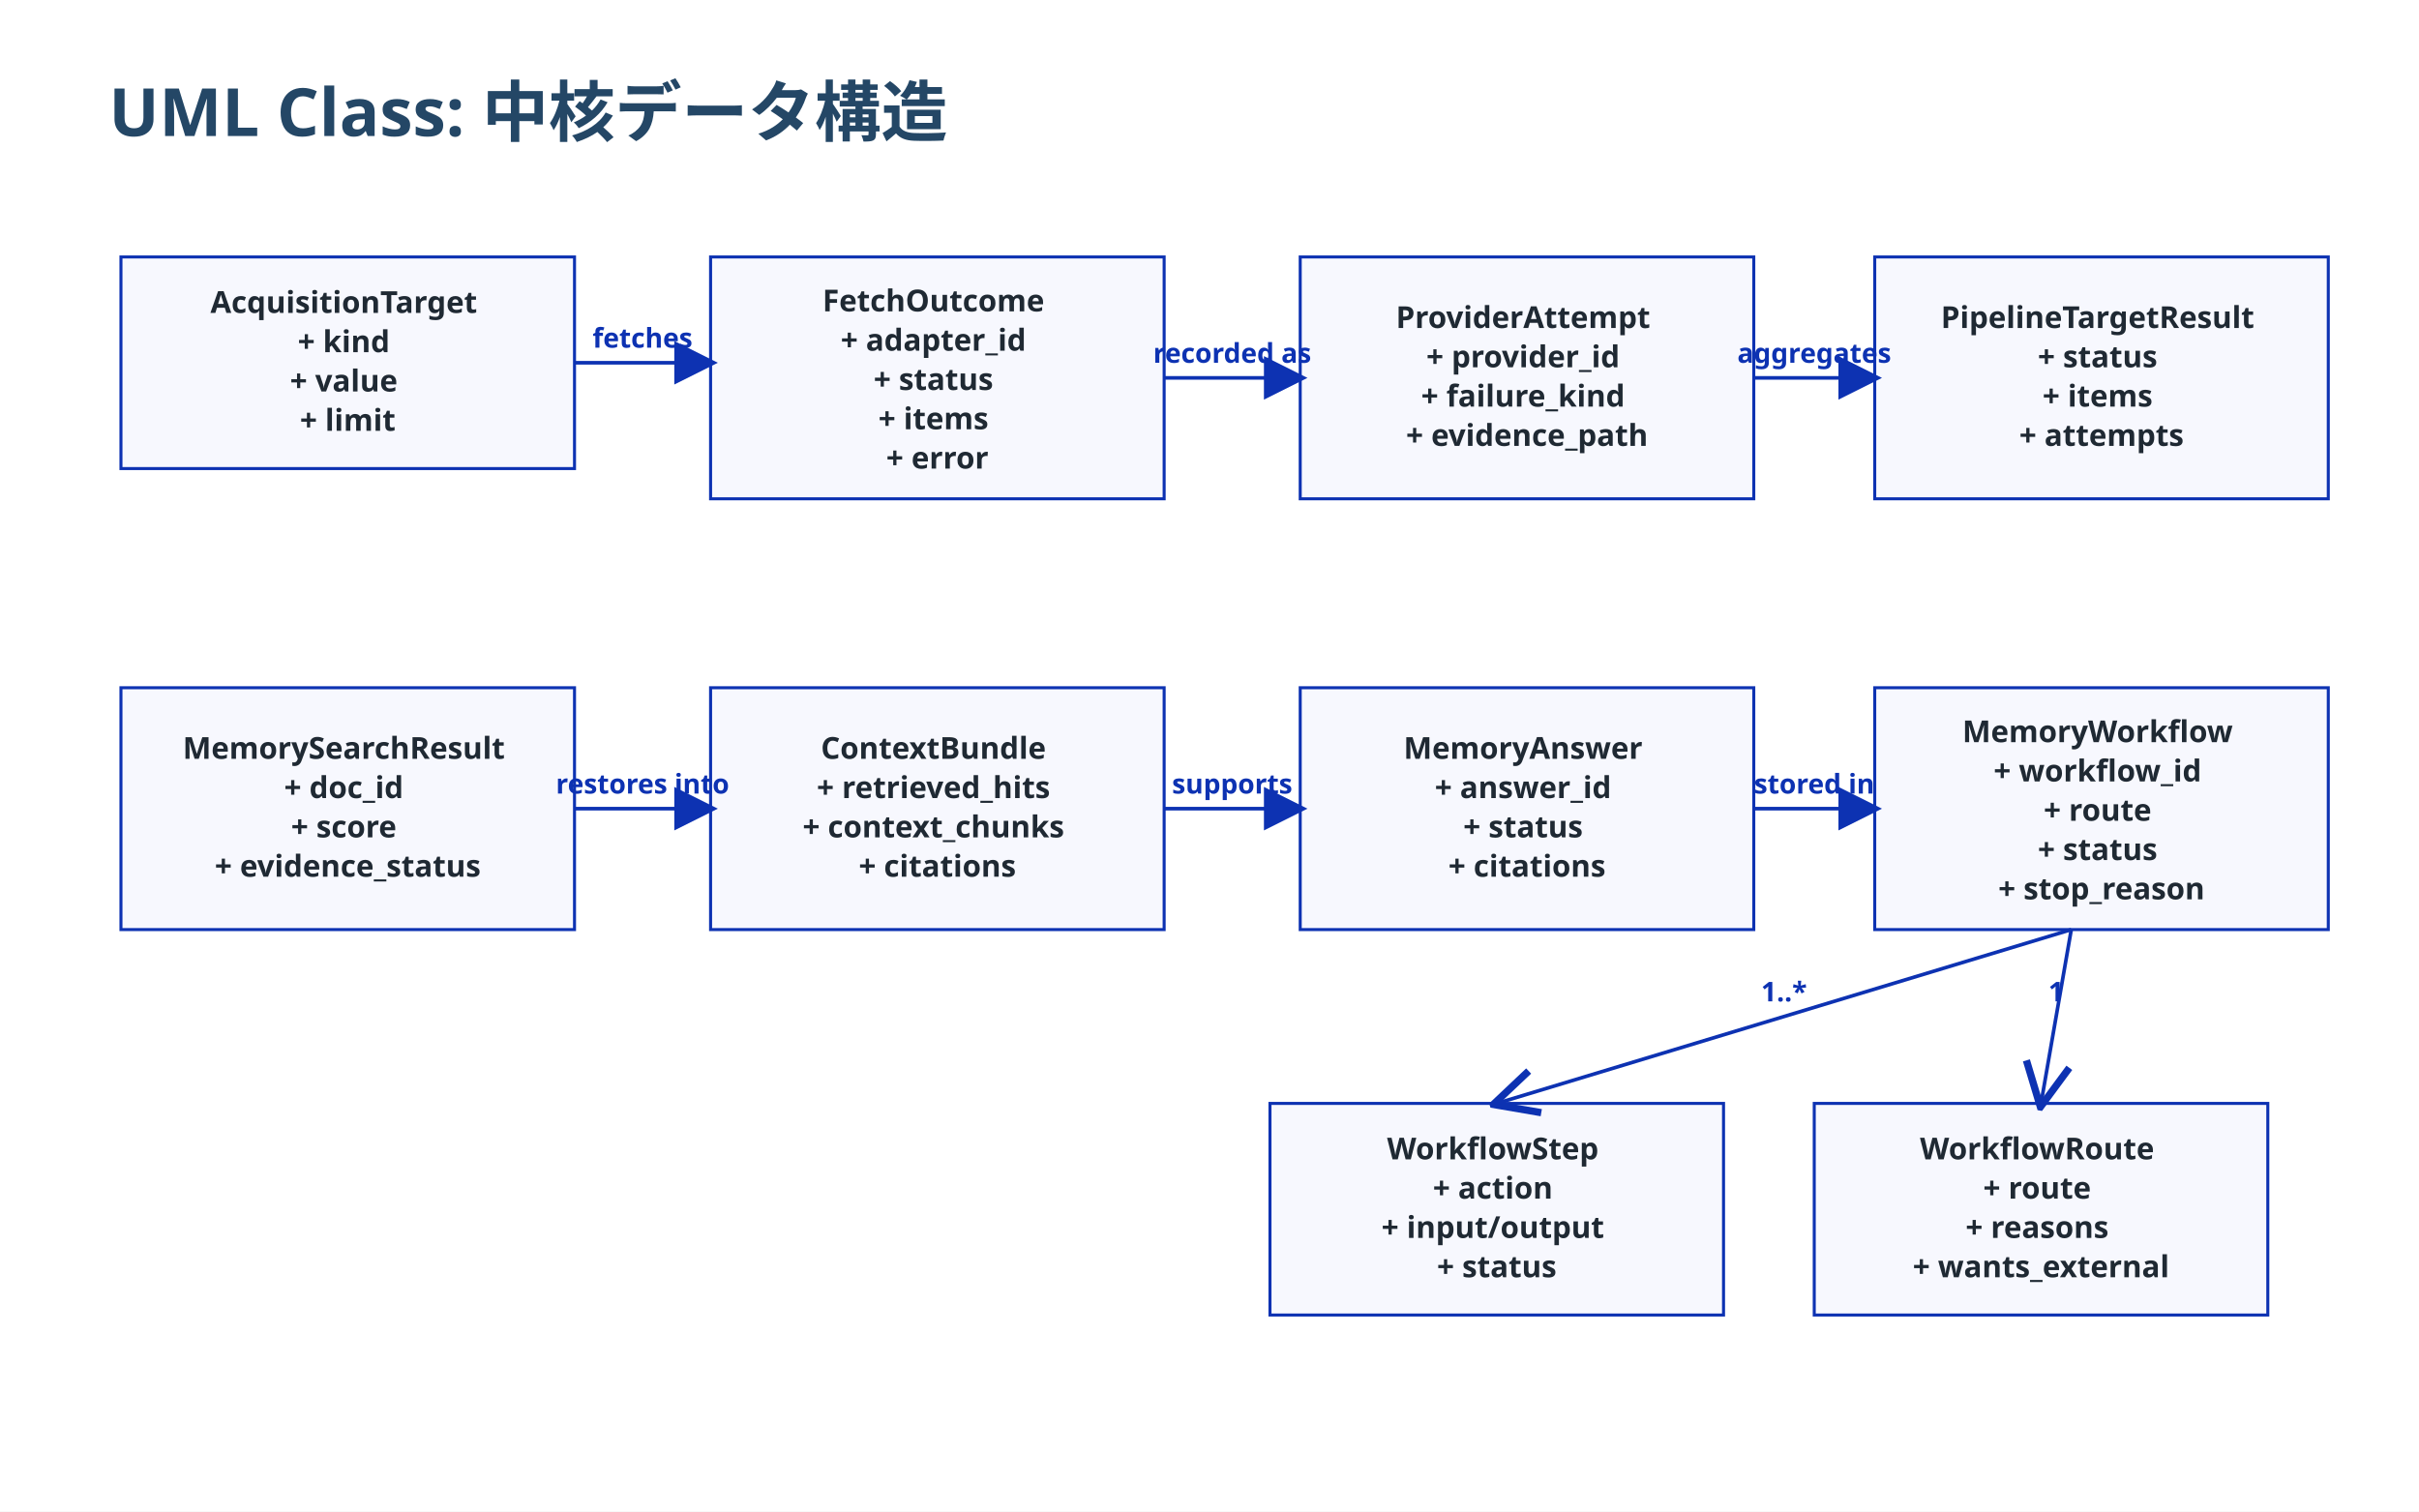
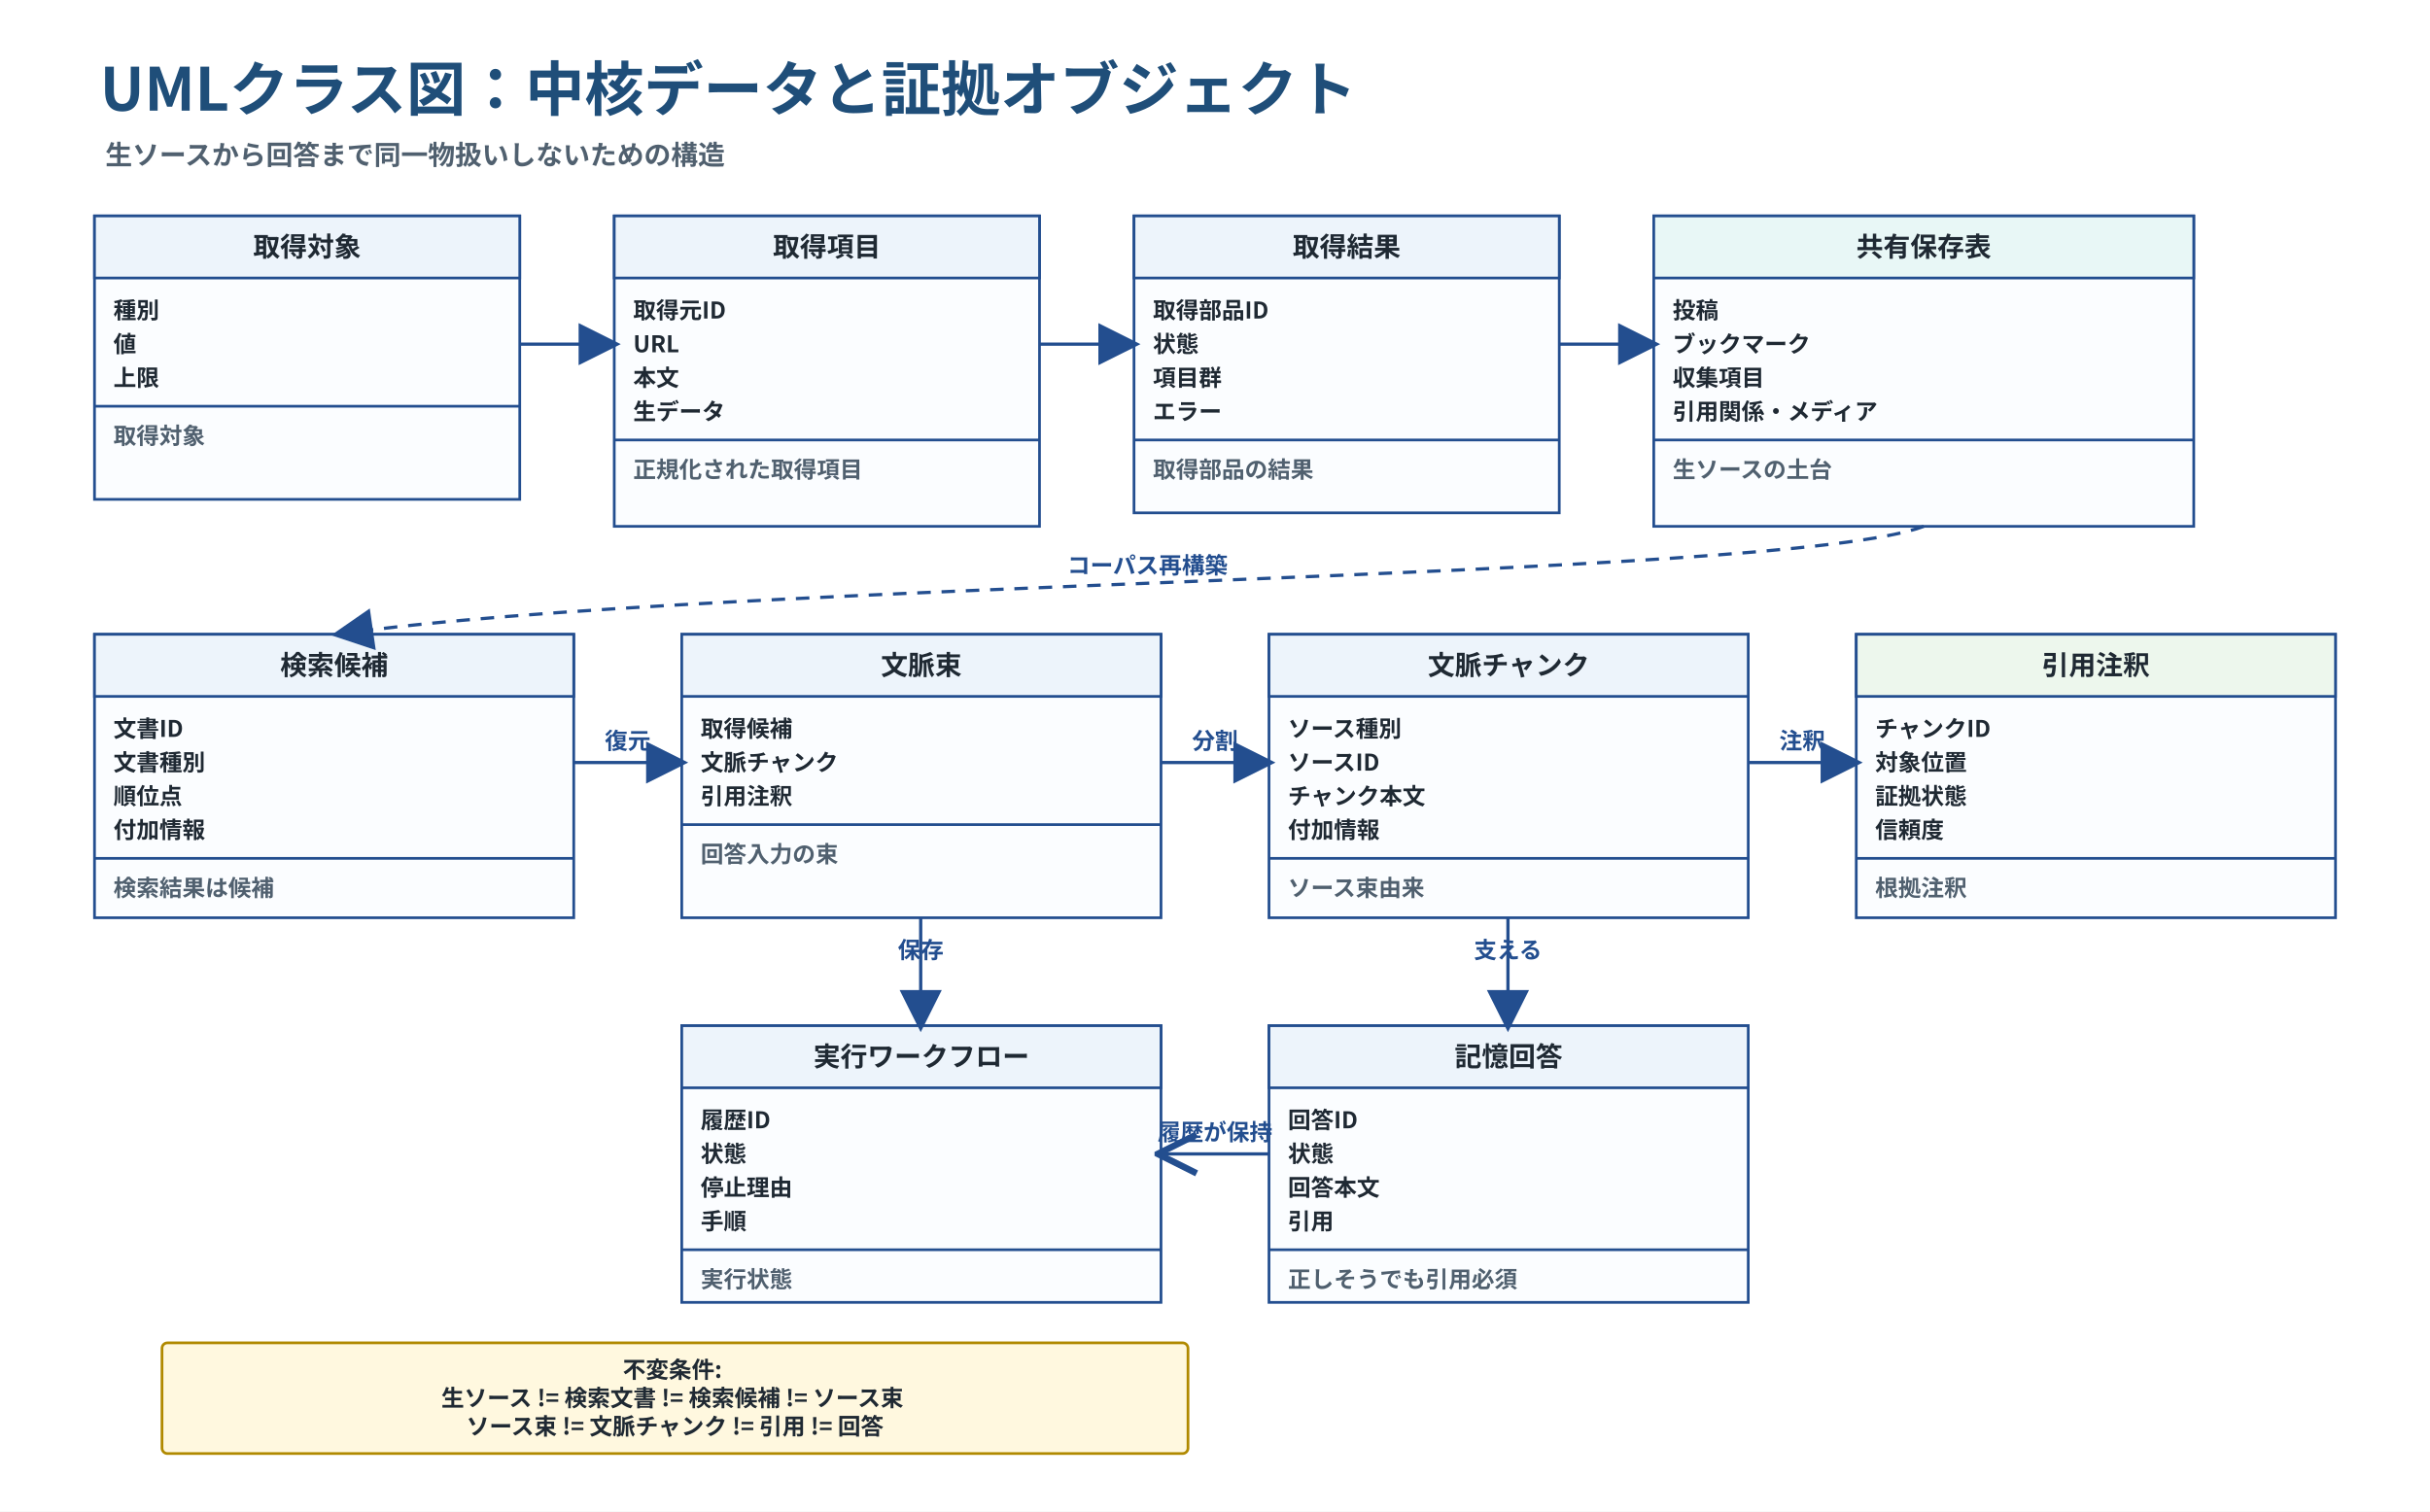
- <svg xmlns="http://www.w3.org/2000/svg" width="1600" height="1000" viewBox="0 0 1600 1000">
+ <svg xmlns="http://www.w3.org/2000/svg" width="1800" height="1120" viewBox="0 0 1800 1120">
  <defs>
-     <marker id="arrow" markerWidth="12" markerHeight="12" refX="10" refY="6" orient="auto">
-       <path d="M0,0 L12,6 L0,12 Z" fill="#0d32b2" />
+     <marker id="arrow" markerWidth="13" markerHeight="13" refX="11" refY="6.5" orient="auto">
+       <path d="M0,0 L13,6.5 L0,13 Z" fill="#234e8f" />
    </marker>
    <marker id="openArrow" markerWidth="14" markerHeight="14" refX="12" refY="7" orient="auto">
-       <path d="M1,1 L13,7 L1,13" fill="none" stroke="#0d32b2" stroke-width="2" />
+       <path d="M1,1 L13,7 L1,13" fill="none" stroke="#234e8f" stroke-width="2" />
    </marker>
    <style>
-     text { font-family: "Yu Gothic", "Meiryo", "Aptos", "Segoe UI", sans-serif; }
+     text { font-family: "Yu Gothic", "Meiryo", "Noto Sans CJK JP", "Aptos", "Segoe UI", sans-serif; }
  </style>
  </defs>
  <rect width="100%" height="100%" fill="#ffffff" />
-   <text x="72" y="90" font-size="44" font-weight="700" text-anchor="start" fill="#244766">
-     <tspan x="72" dy="0">UML Class: 中核データ構造</tspan>
-   </text>
-   <rect x="80" y="170" width="300" height="140" rx="0" fill="#f7f8fe" stroke="#0d32b2" stroke-width="2" />
-   <text x="230" y="207" font-size="20" font-weight="700" text-anchor="middle" fill="#1f2933">
-     <tspan x="230" dy="0">AcquisitionTarget</tspan>
-     <tspan x="230" dy="26">+ kind</tspan>
-     <tspan x="230" dy="26">+ value</tspan>
-     <tspan x="230" dy="26">+ limit</tspan>
-   </text>
-   <rect x="470" y="170" width="300" height="160" rx="0" fill="#f7f8fe" stroke="#0d32b2" stroke-width="2" />
-   <text x="620" y="206" font-size="20" font-weight="700" text-anchor="middle" fill="#1f2933">
-     <tspan x="620" dy="0">FetchOutcome</tspan>
-     <tspan x="620" dy="26">+ adapter_id</tspan>
-     <tspan x="620" dy="26">+ status</tspan>
-     <tspan x="620" dy="26">+ items</tspan>
-     <tspan x="620" dy="26">+ error</tspan>
-   </text>
-   <rect x="860" y="170" width="300" height="160" rx="0" fill="#f7f8fe" stroke="#0d32b2" stroke-width="2" />
-   <text x="1010" y="217" font-size="20" font-weight="700" text-anchor="middle" fill="#1f2933">
-     <tspan x="1010" dy="0">ProviderAttempt</tspan>
-     <tspan x="1010" dy="26">+ provider_id</tspan>
-     <tspan x="1010" dy="26">+ failure_kind</tspan>
-     <tspan x="1010" dy="26">+ evidence_path</tspan>
-   </text>
-   <rect x="1240" y="170" width="300" height="160" rx="0" fill="#f7f8fe" stroke="#0d32b2" stroke-width="2" />
-   <text x="1390" y="217" font-size="20" font-weight="700" text-anchor="middle" fill="#1f2933">
-     <tspan x="1390" dy="0">PipelineTargetResult</tspan>
-     <tspan x="1390" dy="26">+ status</tspan>
-     <tspan x="1390" dy="26">+ items</tspan>
-     <tspan x="1390" dy="26">+ attempts</tspan>
-   </text>
-   <rect x="80" y="455" width="300" height="160" rx="0" fill="#f7f8fe" stroke="#0d32b2" stroke-width="2" />
-   <text x="230" y="502" font-size="20" font-weight="700" text-anchor="middle" fill="#1f2933">
-     <tspan x="230" dy="0">MemorySearchResult</tspan>
-     <tspan x="230" dy="26">+ doc_id</tspan>
-     <tspan x="230" dy="26">+ score</tspan>
-     <tspan x="230" dy="26">+ evidence_status</tspan>
-   </text>
-   <rect x="470" y="455" width="300" height="160" rx="0" fill="#f7f8fe" stroke="#0d32b2" stroke-width="2" />
-   <text x="620" y="502" font-size="20" font-weight="700" text-anchor="middle" fill="#1f2933">
-     <tspan x="620" dy="0">ContextBundle</tspan>
-     <tspan x="620" dy="26">+ retrieved_hits</tspan>
-     <tspan x="620" dy="26">+ context_chunks</tspan>
-     <tspan x="620" dy="26">+ citations</tspan>
-   </text>
-   <rect x="860" y="455" width="300" height="160" rx="0" fill="#f7f8fe" stroke="#0d32b2" stroke-width="2" />
-   <text x="1010" y="502" font-size="20" font-weight="700" text-anchor="middle" fill="#1f2933">
-     <tspan x="1010" dy="0">MemoryAnswer</tspan>
-     <tspan x="1010" dy="26">+ answer_id</tspan>
-     <tspan x="1010" dy="26">+ status</tspan>
-     <tspan x="1010" dy="26">+ citations</tspan>
-   </text>
-   <rect x="1240" y="455" width="300" height="160" rx="0" fill="#f7f8fe" stroke="#0d32b2" stroke-width="2" />
-   <text x="1390" y="491" font-size="20" font-weight="700" text-anchor="middle" fill="#1f2933">
-     <tspan x="1390" dy="0">MemoryWorkflow</tspan>
-     <tspan x="1390" dy="26">+ workflow_id</tspan>
-     <tspan x="1390" dy="26">+ route</tspan>
-     <tspan x="1390" dy="26">+ status</tspan>
-     <tspan x="1390" dy="26">+ stop_reason</tspan>
-   </text>
-   <rect x="840" y="730" width="300" height="140" rx="0" fill="#f7f8fe" stroke="#0d32b2" stroke-width="2" />
-   <text x="990" y="767" font-size="20" font-weight="700" text-anchor="middle" fill="#1f2933">
-     <tspan x="990" dy="0">WorkflowStep</tspan>
-     <tspan x="990" dy="26">+ action</tspan>
-     <tspan x="990" dy="26">+ input/output</tspan>
-     <tspan x="990" dy="26">+ status</tspan>
-   </text>
-   <rect x="1200" y="730" width="300" height="140" rx="0" fill="#f7f8fe" stroke="#0d32b2" stroke-width="2" />
-   <text x="1350" y="767" font-size="20" font-weight="700" text-anchor="middle" fill="#1f2933">
-     <tspan x="1350" dy="0">WorkflowRoute</tspan>
-     <tspan x="1350" dy="26">+ route</tspan>
-     <tspan x="1350" dy="26">+ reasons</tspan>
-     <tspan x="1350" dy="26">+ wants_external</tspan>
-   </text>
-   <line x1="380" y1="240" x2="470" y2="240" stroke="#0d32b2" stroke-width="2.4" marker-end="url(#arrow)" />
-   <text x="425" y="230" font-size="18" font-weight="600" text-anchor="middle" fill="#0d32b2">
-     <tspan x="425" dy="0">fetches</tspan>
-   </text>
-   <line x1="770" y1="250" x2="860" y2="250" stroke="#0d32b2" stroke-width="2.4" marker-end="url(#arrow)" />
-   <text x="815" y="240" font-size="18" font-weight="600" text-anchor="middle" fill="#0d32b2">
-     <tspan x="815" dy="0">recorded as</tspan>
-   </text>
-   <line x1="1160" y1="250" x2="1240" y2="250" stroke="#0d32b2" stroke-width="2.4" marker-end="url(#arrow)" />
-   <text x="1200" y="240" font-size="18" font-weight="600" text-anchor="middle" fill="#0d32b2">
-     <tspan x="1200" dy="0">aggregates</tspan>
-   </text>
-   <line x1="380" y1="535" x2="470" y2="535" stroke="#0d32b2" stroke-width="2.4" marker-end="url(#arrow)" />
-   <text x="425" y="525" font-size="18" font-weight="600" text-anchor="middle" fill="#0d32b2">
-     <tspan x="425" dy="0">restores into</tspan>
-   </text>
-   <line x1="770" y1="535" x2="860" y2="535" stroke="#0d32b2" stroke-width="2.4" marker-end="url(#arrow)" />
-   <text x="815" y="525" font-size="18" font-weight="600" text-anchor="middle" fill="#0d32b2">
-     <tspan x="815" dy="0">supports</tspan>
-   </text>
-   <line x1="1160" y1="535" x2="1240" y2="535" stroke="#0d32b2" stroke-width="2.4" marker-end="url(#arrow)" />
-   <text x="1200" y="525" font-size="18" font-weight="600" text-anchor="middle" fill="#0d32b2">
-     <tspan x="1200" dy="0">stored in</tspan>
-   </text>
-   <line x1="1370" y1="615" x2="990" y2="730" stroke="#0d32b2" stroke-width="2.4" marker-end="url(#openArrow)" />
-   <text x="1180" y="662.5" font-size="18" font-weight="600" text-anchor="middle" fill="#0d32b2">
-     <tspan x="1180" dy="0">1..*</tspan>
-   </text>
-   <line x1="1370" y1="615" x2="1350" y2="730" stroke="#0d32b2" stroke-width="2.4" marker-end="url(#openArrow)" />
-   <text x="1360" y="662.5" font-size="18" font-weight="600" text-anchor="middle" fill="#0d32b2">
-     <tspan x="1360" dy="0">1</tspan>
+   <text x="74" y="82" font-size="44" font-weight="800" text-anchor="start" fill="#1f4e79">
+     <tspan x="74" dy="0">UMLクラス図：中核データと証拠オブジェクト</tspan>
+   </text>
+   <text x="78" y="122" font-size="20" font-weight="600" text-anchor="start" fill="#50606f">
+     <tspan x="78" dy="0">生ソースから回答まで同一物扱いしないための構造</tspan>
+   </text>
+   <rect x="70" y="160" width="315" height="210" rx="0" fill="#fbfdff" stroke="#234e8f" stroke-width="2" />
+   <rect x="70" y="160" width="315" height="46" rx="0" fill="#edf4fb" stroke="#234e8f" stroke-width="2" />
+   <text x="227.5" y="190" font-size="20" font-weight="800" text-anchor="middle" fill="#1f2933">
+     <tspan x="227.5" dy="0">取得対象</tspan>
+   </text>
+   <line x1="70" y1="301" x2="385" y2="301" stroke="#234e8f" stroke-width="2" />
+   <text x="84" y="236" font-size="17" font-weight="600" text-anchor="start" fill="#1f2933">
+     <tspan x="84" dy="0">種別</tspan>
+   </text>
+   <text x="84" y="261" font-size="17" font-weight="600" text-anchor="start" fill="#1f2933">
+     <tspan x="84" dy="0">値</tspan>
+   </text>
+   <text x="84" y="286" font-size="17" font-weight="600" text-anchor="start" fill="#1f2933">
+     <tspan x="84" dy="0">上限</tspan>
+   </text>
+   <text x="84" y="329" font-size="17" font-weight="600" text-anchor="start" fill="#50606f">
+     <tspan x="84" dy="0">取得対象</tspan>
+   </text>
+   <rect x="455" y="160" width="315" height="230" rx="0" fill="#fbfdff" stroke="#234e8f" stroke-width="2" />
+   <rect x="455" y="160" width="315" height="46" rx="0" fill="#edf4fb" stroke="#234e8f" stroke-width="2" />
+   <text x="612.5" y="190" font-size="20" font-weight="800" text-anchor="middle" fill="#1f2933">
+     <tspan x="612.5" dy="0">取得項目</tspan>
+   </text>
+   <line x1="455" y1="326" x2="770" y2="326" stroke="#234e8f" stroke-width="2" />
+   <text x="469" y="236" font-size="17" font-weight="600" text-anchor="start" fill="#1f2933">
+     <tspan x="469" dy="0">取得元ID</tspan>
+   </text>
+   <text x="469" y="261" font-size="17" font-weight="600" text-anchor="start" fill="#1f2933">
+     <tspan x="469" dy="0">URL</tspan>
+   </text>
+   <text x="469" y="286" font-size="17" font-weight="600" text-anchor="start" fill="#1f2933">
+     <tspan x="469" dy="0">本文</tspan>
+   </text>
+   <text x="469" y="311" font-size="17" font-weight="600" text-anchor="start" fill="#1f2933">
+     <tspan x="469" dy="0">生データ</tspan>
+   </text>
+   <text x="469" y="354" font-size="17" font-weight="600" text-anchor="start" fill="#50606f">
+     <tspan x="469" dy="0">正規化された取得項目</tspan>
+   </text>
+   <rect x="840" y="160" width="315" height="220" rx="0" fill="#fbfdff" stroke="#234e8f" stroke-width="2" />
+   <rect x="840" y="160" width="315" height="46" rx="0" fill="#edf4fb" stroke="#234e8f" stroke-width="2" />
+   <text x="997.5" y="190" font-size="20" font-weight="800" text-anchor="middle" fill="#1f2933">
+     <tspan x="997.5" dy="0">取得結果</tspan>
+   </text>
+   <line x1="840" y1="326" x2="1155" y2="326" stroke="#234e8f" stroke-width="2" />
+   <text x="854" y="236" font-size="17" font-weight="600" text-anchor="start" fill="#1f2933">
+     <tspan x="854" dy="0">取得部品ID</tspan>
+   </text>
+   <text x="854" y="261" font-size="17" font-weight="600" text-anchor="start" fill="#1f2933">
+     <tspan x="854" dy="0">状態</tspan>
+   </text>
+   <text x="854" y="286" font-size="17" font-weight="600" text-anchor="start" fill="#1f2933">
+     <tspan x="854" dy="0">項目群</tspan>
+   </text>
+   <text x="854" y="311" font-size="17" font-weight="600" text-anchor="start" fill="#1f2933">
+     <tspan x="854" dy="0">エラー</tspan>
+   </text>
+   <text x="854" y="354" font-size="17" font-weight="600" text-anchor="start" fill="#50606f">
+     <tspan x="854" dy="0">取得部品の結果</tspan>
+   </text>
+   <rect x="1225" y="160" width="400" height="230" rx="0" fill="#fbfdff" stroke="#234e8f" stroke-width="2" />
+   <rect x="1225" y="160" width="400" height="46" rx="0" fill="#e8f7f6" stroke="#234e8f" stroke-width="2" />
+   <text x="1425" y="190" font-size="20" font-weight="800" text-anchor="middle" fill="#1f2933">
+     <tspan x="1425" dy="0">共有保存表</tspan>
+   </text>
+   <line x1="1225" y1="326" x2="1625" y2="326" stroke="#234e8f" stroke-width="2" />
+   <text x="1239" y="236" font-size="17" font-weight="600" text-anchor="start" fill="#1f2933">
+     <tspan x="1239" dy="0">投稿</tspan>
+   </text>
+   <text x="1239" y="261" font-size="17" font-weight="600" text-anchor="start" fill="#1f2933">
+     <tspan x="1239" dy="0">ブックマーク</tspan>
+   </text>
+   <text x="1239" y="286" font-size="17" font-weight="600" text-anchor="start" fill="#1f2933">
+     <tspan x="1239" dy="0">収集項目</tspan>
+   </text>
+   <text x="1239" y="311" font-size="17" font-weight="600" text-anchor="start" fill="#1f2933">
+     <tspan x="1239" dy="0">引用関係・メディア</tspan>
+   </text>
+   <text x="1239" y="354" font-size="17" font-weight="600" text-anchor="start" fill="#50606f">
+     <tspan x="1239" dy="0">生ソースの土台</tspan>
+   </text>
+   <rect x="70" y="470" width="355" height="210" rx="0" fill="#fbfdff" stroke="#234e8f" stroke-width="2" />
+   <rect x="70" y="470" width="355" height="46" rx="0" fill="#edf4fb" stroke="#234e8f" stroke-width="2" />
+   <text x="247.5" y="500" font-size="20" font-weight="800" text-anchor="middle" fill="#1f2933">
+     <tspan x="247.5" dy="0">検索候補</tspan>
+   </text>
+   <line x1="70" y1="636" x2="425" y2="636" stroke="#234e8f" stroke-width="2" />
+   <text x="84" y="546" font-size="17" font-weight="600" text-anchor="start" fill="#1f2933">
+     <tspan x="84" dy="0">文書ID</tspan>
+   </text>
+   <text x="84" y="571" font-size="17" font-weight="600" text-anchor="start" fill="#1f2933">
+     <tspan x="84" dy="0">文書種別</tspan>
+   </text>
+   <text x="84" y="596" font-size="17" font-weight="600" text-anchor="start" fill="#1f2933">
+     <tspan x="84" dy="0">順位点</tspan>
+   </text>
+   <text x="84" y="621" font-size="17" font-weight="600" text-anchor="start" fill="#1f2933">
+     <tspan x="84" dy="0">付加情報</tspan>
+   </text>
+   <text x="84" y="664" font-size="17" font-weight="600" text-anchor="start" fill="#50606f">
+     <tspan x="84" dy="0">検索結果は候補</tspan>
+   </text>
+   <rect x="505" y="470" width="355" height="210" rx="0" fill="#fbfdff" stroke="#234e8f" stroke-width="2" />
+   <rect x="505" y="470" width="355" height="46" rx="0" fill="#edf4fb" stroke="#234e8f" stroke-width="2" />
+   <text x="682.5" y="500" font-size="20" font-weight="800" text-anchor="middle" fill="#1f2933">
+     <tspan x="682.5" dy="0">文脈束</tspan>
+   </text>
+   <line x1="505" y1="611" x2="860" y2="611" stroke="#234e8f" stroke-width="2" />
+   <text x="519" y="546" font-size="17" font-weight="600" text-anchor="start" fill="#1f2933">
+     <tspan x="519" dy="0">取得候補</tspan>
+   </text>
+   <text x="519" y="571" font-size="17" font-weight="600" text-anchor="start" fill="#1f2933">
+     <tspan x="519" dy="0">文脈チャンク</tspan>
+   </text>
+   <text x="519" y="596" font-size="17" font-weight="600" text-anchor="start" fill="#1f2933">
+     <tspan x="519" dy="0">引用注釈</tspan>
+   </text>
+   <text x="519" y="639" font-size="17" font-weight="600" text-anchor="start" fill="#50606f">
+     <tspan x="519" dy="0">回答入力の束</tspan>
+   </text>
+   <rect x="940" y="470" width="355" height="210" rx="0" fill="#fbfdff" stroke="#234e8f" stroke-width="2" />
+   <rect x="940" y="470" width="355" height="46" rx="0" fill="#edf4fb" stroke="#234e8f" stroke-width="2" />
+   <text x="1117.5" y="500" font-size="20" font-weight="800" text-anchor="middle" fill="#1f2933">
+     <tspan x="1117.5" dy="0">文脈チャンク</tspan>
+   </text>
+   <line x1="940" y1="636" x2="1295" y2="636" stroke="#234e8f" stroke-width="2" />
+   <text x="954" y="546" font-size="17" font-weight="600" text-anchor="start" fill="#1f2933">
+     <tspan x="954" dy="0">ソース種別</tspan>
+   </text>
+   <text x="954" y="571" font-size="17" font-weight="600" text-anchor="start" fill="#1f2933">
+     <tspan x="954" dy="0">ソースID</tspan>
+   </text>
+   <text x="954" y="596" font-size="17" font-weight="600" text-anchor="start" fill="#1f2933">
+     <tspan x="954" dy="0">チャンク本文</tspan>
+   </text>
+   <text x="954" y="621" font-size="17" font-weight="600" text-anchor="start" fill="#1f2933">
+     <tspan x="954" dy="0">付加情報</tspan>
+   </text>
+   <text x="954" y="664" font-size="17" font-weight="600" text-anchor="start" fill="#50606f">
+     <tspan x="954" dy="0">ソース束由来</tspan>
+   </text>
+   <rect x="1375" y="470" width="355" height="210" rx="0" fill="#fbfdff" stroke="#234e8f" stroke-width="2" />
+   <rect x="1375" y="470" width="355" height="46" rx="0" fill="#edf7ed" stroke="#234e8f" stroke-width="2" />
+   <text x="1552.5" y="500" font-size="20" font-weight="800" text-anchor="middle" fill="#1f2933">
+     <tspan x="1552.5" dy="0">引用注釈</tspan>
+   </text>
+   <line x1="1375" y1="636" x2="1730" y2="636" stroke="#234e8f" stroke-width="2" />
+   <text x="1389" y="546" font-size="17" font-weight="600" text-anchor="start" fill="#1f2933">
+     <tspan x="1389" dy="0">チャンクID</tspan>
+   </text>
+   <text x="1389" y="571" font-size="17" font-weight="600" text-anchor="start" fill="#1f2933">
+     <tspan x="1389" dy="0">対象位置</tspan>
+   </text>
+   <text x="1389" y="596" font-size="17" font-weight="600" text-anchor="start" fill="#1f2933">
+     <tspan x="1389" dy="0">証拠状態</tspan>
+   </text>
+   <text x="1389" y="621" font-size="17" font-weight="600" text-anchor="start" fill="#1f2933">
+     <tspan x="1389" dy="0">信頼度</tspan>
+   </text>
+   <text x="1389" y="664" font-size="17" font-weight="600" text-anchor="start" fill="#50606f">
+     <tspan x="1389" dy="0">根拠注釈</tspan>
+   </text>
+   <rect x="505" y="760" width="355" height="205" rx="0" fill="#fbfdff" stroke="#234e8f" stroke-width="2" />
+   <rect x="505" y="760" width="355" height="46" rx="0" fill="#edf4fb" stroke="#234e8f" stroke-width="2" />
+   <text x="682.5" y="790" font-size="20" font-weight="800" text-anchor="middle" fill="#1f2933">
+     <tspan x="682.5" dy="0">実行ワークフロー</tspan>
+   </text>
+   <line x1="505" y1="926" x2="860" y2="926" stroke="#234e8f" stroke-width="2" />
+   <text x="519" y="836" font-size="17" font-weight="600" text-anchor="start" fill="#1f2933">
+     <tspan x="519" dy="0">履歴ID</tspan>
+   </text>
+   <text x="519" y="861" font-size="17" font-weight="600" text-anchor="start" fill="#1f2933">
+     <tspan x="519" dy="0">状態</tspan>
+   </text>
+   <text x="519" y="886" font-size="17" font-weight="600" text-anchor="start" fill="#1f2933">
+     <tspan x="519" dy="0">停止理由</tspan>
+   </text>
+   <text x="519" y="911" font-size="17" font-weight="600" text-anchor="start" fill="#1f2933">
+     <tspan x="519" dy="0">手順</tspan>
+   </text>
+   <text x="519" y="954" font-size="17" font-weight="600" text-anchor="start" fill="#50606f">
+     <tspan x="519" dy="0">実行状態</tspan>
+   </text>
+   <rect x="940" y="760" width="355" height="205" rx="0" fill="#fbfdff" stroke="#234e8f" stroke-width="2" />
+   <rect x="940" y="760" width="355" height="46" rx="0" fill="#edf4fb" stroke="#234e8f" stroke-width="2" />
+   <text x="1117.5" y="790" font-size="20" font-weight="800" text-anchor="middle" fill="#1f2933">
+     <tspan x="1117.5" dy="0">記憶回答</tspan>
+   </text>
+   <line x1="940" y1="926" x2="1295" y2="926" stroke="#234e8f" stroke-width="2" />
+   <text x="954" y="836" font-size="17" font-weight="600" text-anchor="start" fill="#1f2933">
+     <tspan x="954" dy="0">回答ID</tspan>
+   </text>
+   <text x="954" y="861" font-size="17" font-weight="600" text-anchor="start" fill="#1f2933">
+     <tspan x="954" dy="0">状態</tspan>
+   </text>
+   <text x="954" y="886" font-size="17" font-weight="600" text-anchor="start" fill="#1f2933">
+     <tspan x="954" dy="0">回答本文</tspan>
+   </text>
+   <text x="954" y="911" font-size="17" font-weight="600" text-anchor="start" fill="#1f2933">
+     <tspan x="954" dy="0">引用</tspan>
+   </text>
+   <text x="954" y="954" font-size="17" font-weight="600" text-anchor="start" fill="#50606f">
+     <tspan x="954" dy="0">正しそうでも引用必須</tspan>
+   </text>
+   <line x1="385" y1="255" x2="455" y2="255" stroke="#234e8f" stroke-width="2.4" marker-end="url(#arrow)" />
+   <line x1="770" y1="255" x2="840" y2="255" stroke="#234e8f" stroke-width="2.4" marker-end="url(#arrow)" />
+   <line x1="1155" y1="255" x2="1225" y2="255" stroke="#234e8f" stroke-width="2.4" marker-end="url(#arrow)" />
+   <path d="M1425 390 C1320 430 530 430 250 470" fill="none" stroke="#234e8f" stroke-width="2.4" stroke-dasharray="10 8" marker-end="url(#arrow)" />
+   <text x="850" y="425" font-size="17" font-weight="700" text-anchor="middle" fill="#234e8f">
+     <tspan x="850" dy="0">コーパス再構築</tspan>
+   </text>
+   <line x1="425" y1="565" x2="505" y2="565" stroke="#234e8f" stroke-width="2.4" marker-end="url(#arrow)" />
+   <text x="465" y="555" font-size="17" font-weight="700" text-anchor="middle" fill="#234e8f">
+     <tspan x="465" dy="0">復元</tspan>
+   </text>
+   <line x1="860" y1="565" x2="940" y2="565" stroke="#234e8f" stroke-width="2.4" marker-end="url(#arrow)" />
+   <text x="900" y="555" font-size="17" font-weight="700" text-anchor="middle" fill="#234e8f">
+     <tspan x="900" dy="0">分割</tspan>
+   </text>
+   <line x1="1295" y1="565" x2="1375" y2="565" stroke="#234e8f" stroke-width="2.4" marker-end="url(#arrow)" />
+   <text x="1335" y="555" font-size="17" font-weight="700" text-anchor="middle" fill="#234e8f">
+     <tspan x="1335" dy="0">注釈</tspan>
+   </text>
+   <line x1="682" y1="680" x2="682" y2="760" stroke="#234e8f" stroke-width="2.4" marker-end="url(#arrow)" />
+   <text x="682" y="710" font-size="17" font-weight="700" text-anchor="middle" fill="#234e8f">
+     <tspan x="682" dy="0">保存</tspan>
+   </text>
+   <line x1="1117" y1="680" x2="1117" y2="760" stroke="#234e8f" stroke-width="2.4" marker-end="url(#arrow)" />
+   <text x="1117" y="710" font-size="17" font-weight="700" text-anchor="middle" fill="#234e8f">
+     <tspan x="1117" dy="0">支える</tspan>
+   </text>
+   <line x1="940" y1="855" x2="860" y2="855" stroke="#234e8f" stroke-width="2.4" marker-end="url(#openArrow)" />
+   <text x="900" y="845" font-size="17" font-weight="700" text-anchor="middle" fill="#234e8f">
+     <tspan x="900" dy="0">履歴が保持</tspan>
+   </text>
+   <rect x="120" y="995" width="760" height="82" rx="4" fill="#fff8df" stroke="#b08900" stroke-width="2" />
+   <text x="500" y="1020.95" font-size="17" font-weight="650" text-anchor="middle" fill="#1f2933">
+     <tspan x="500" dy="0">不変条件:</tspan>
+     <tspan x="500" dy="21">生ソース != 検索文書 != 検索候補 != ソース束</tspan>
+     <tspan x="500" dy="21">ソース束 != 文脈チャンク != 引用 != 回答</tspan>
  </text>
</svg>
